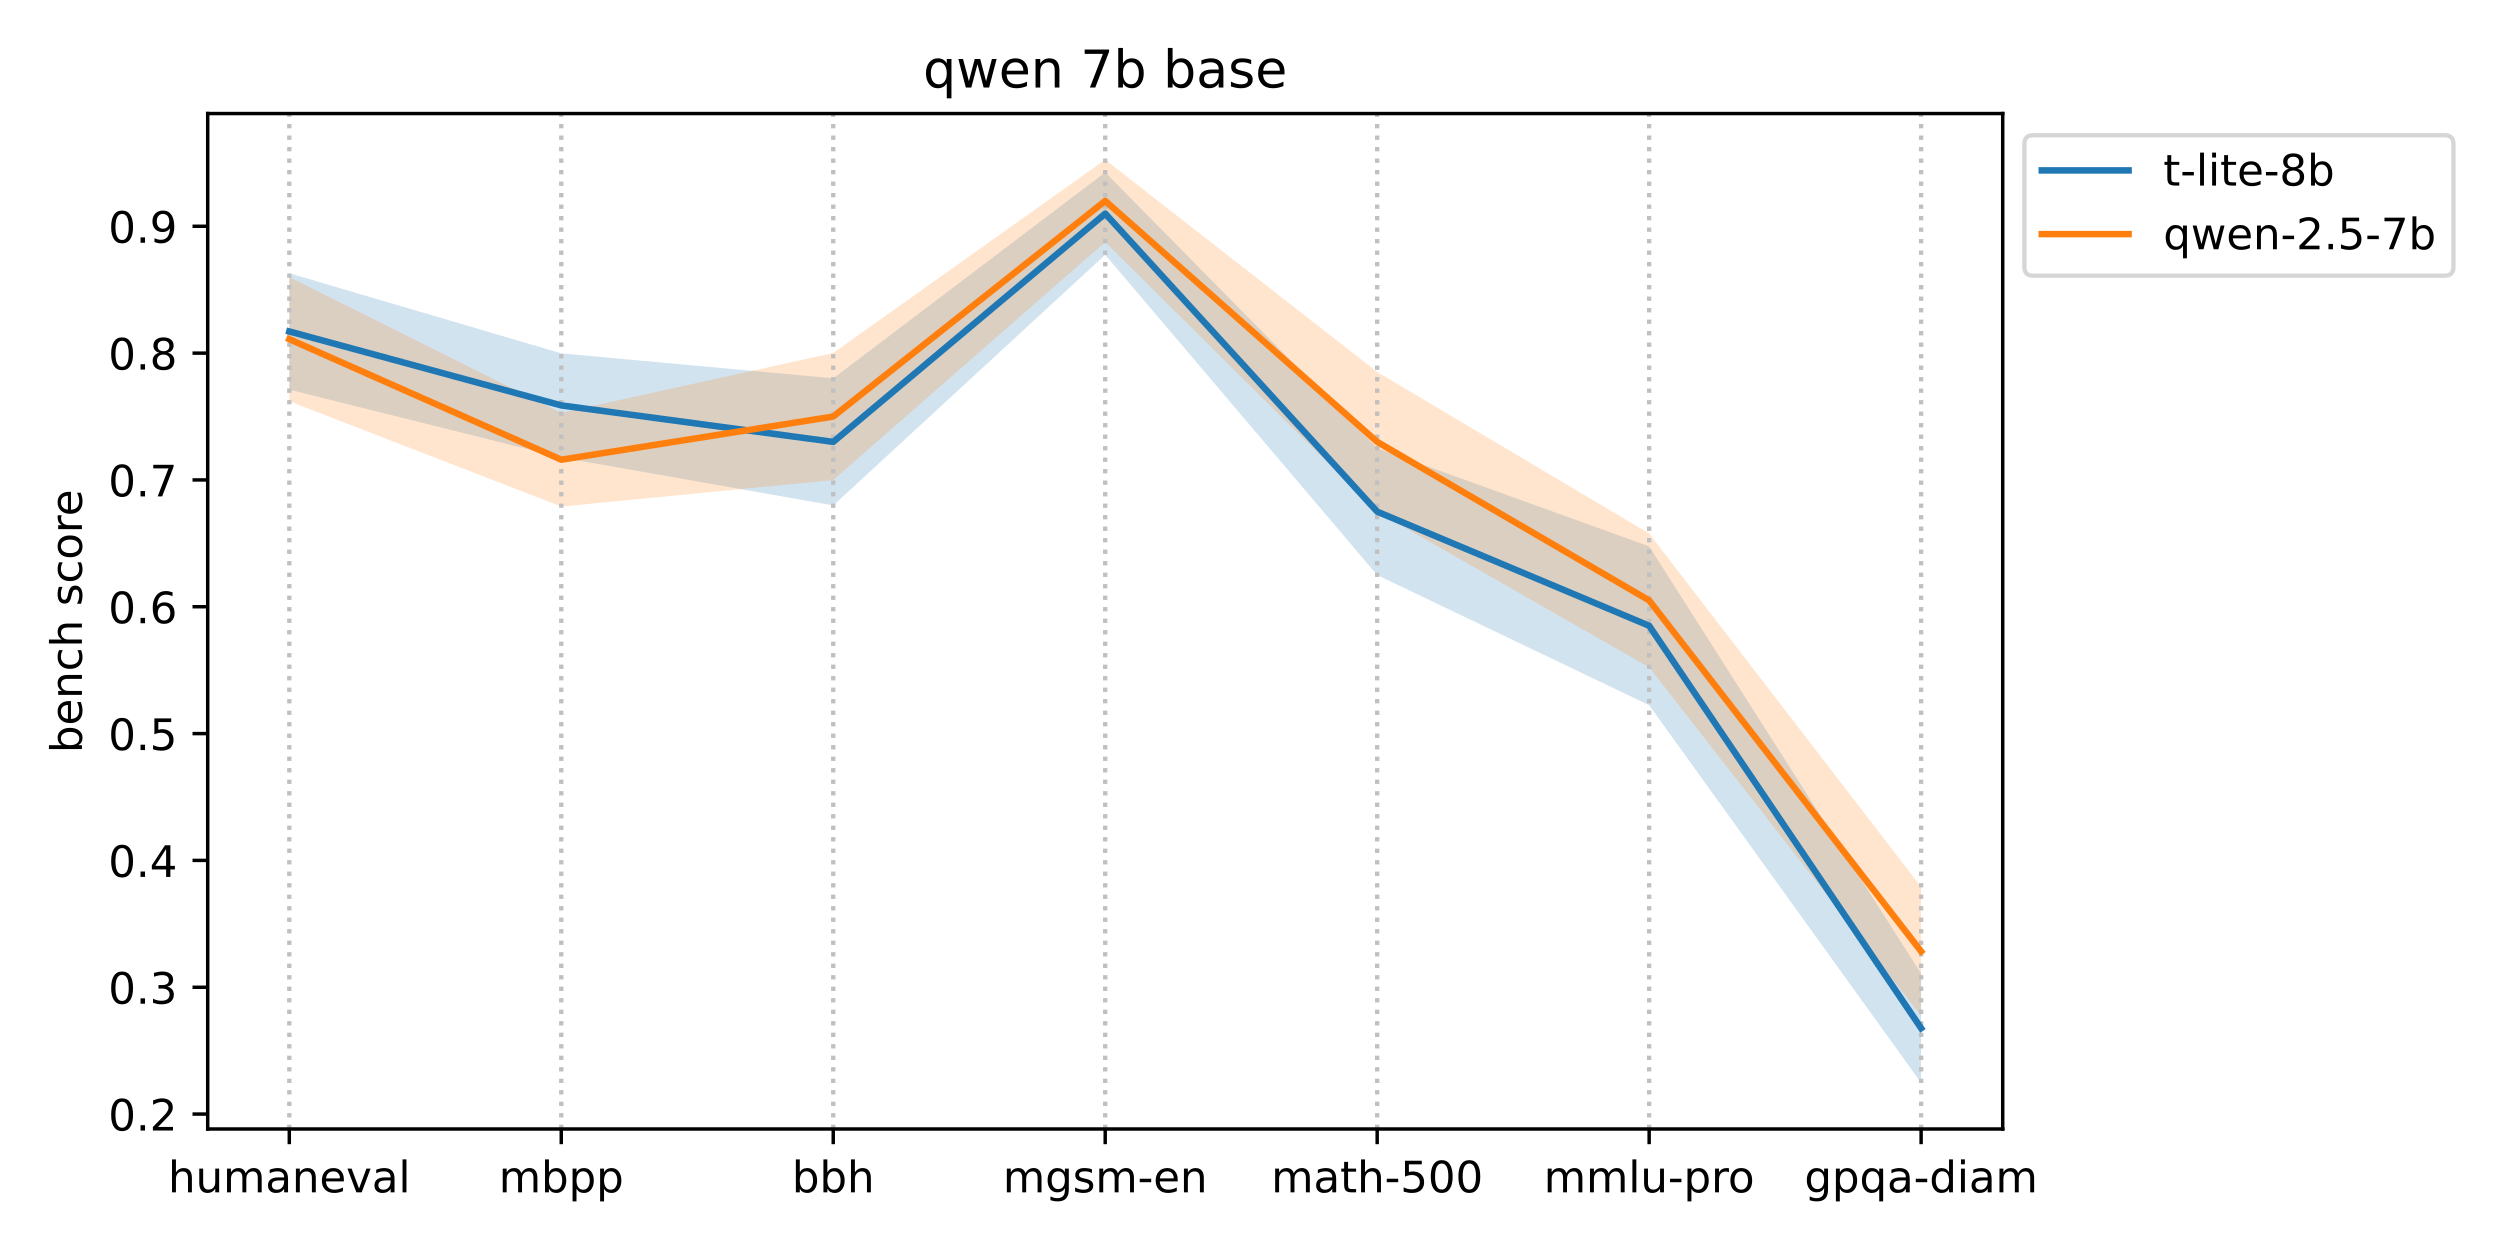
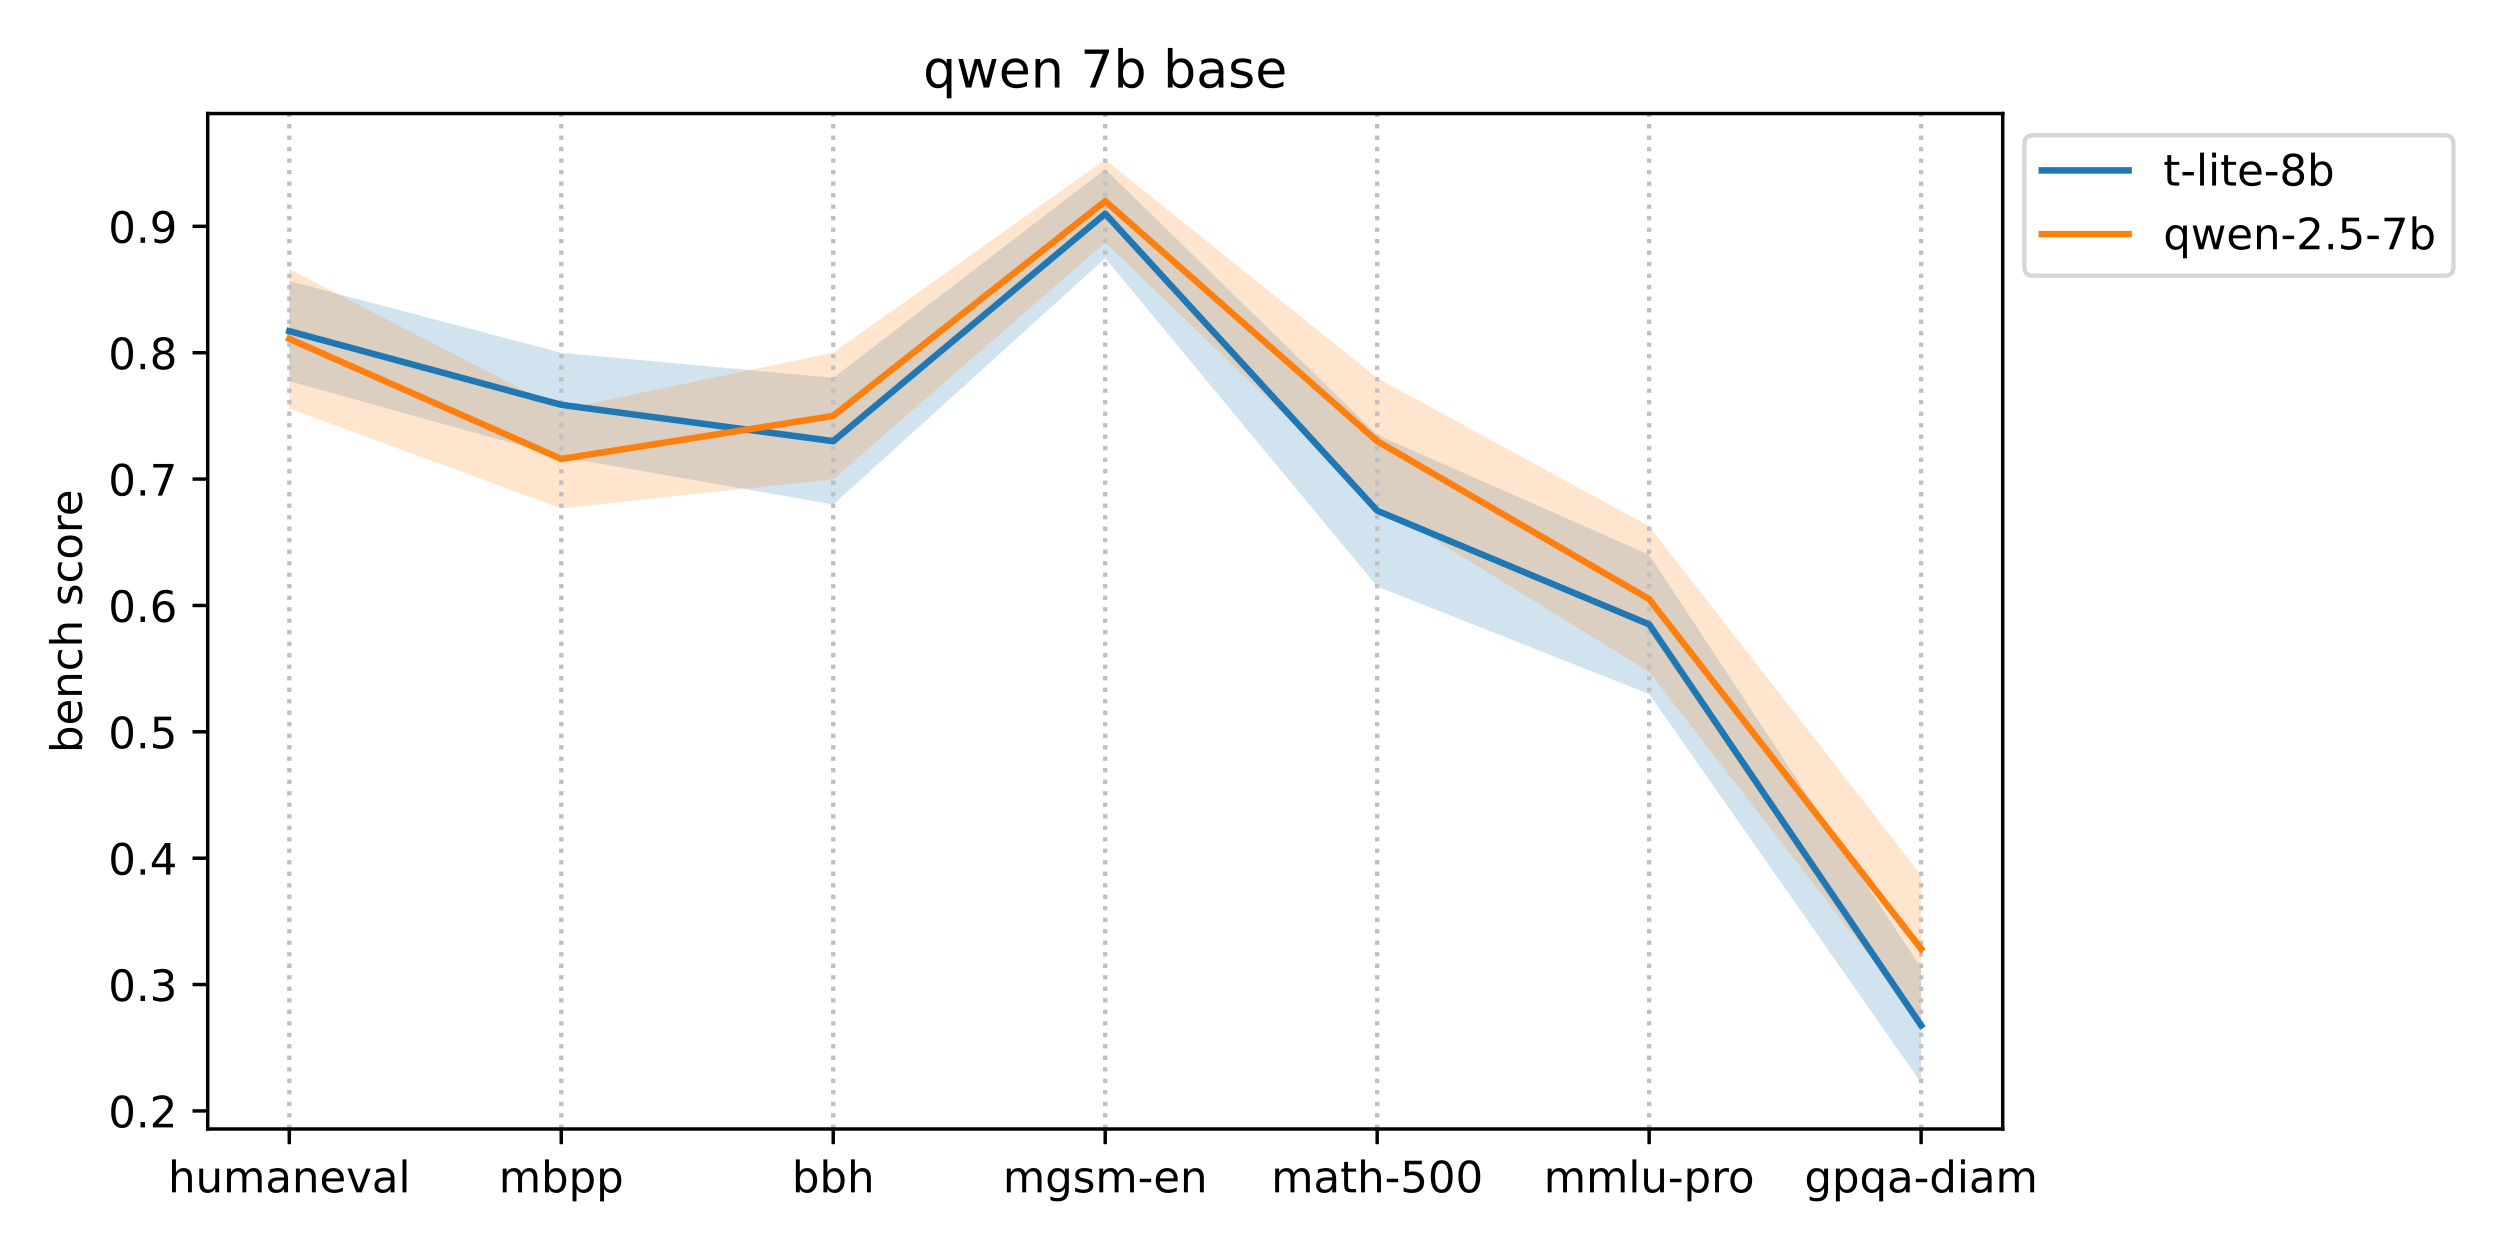
<svg xmlns="http://www.w3.org/2000/svg" xmlns:xlink="http://www.w3.org/1999/xlink" width="576pt" height="288pt" viewBox="0 0 576 288" version="1.1">
  <defs>
    <style type="text/css">*{stroke-linejoin: round; stroke-linecap: butt}</style>
  </defs>
  <g id="figure_1">
    <g id="patch_1">
      <path d="M 0 288  L 576 288  L 576 0  L 0 0  z " style="fill: #ffffff" />
    </g>
    <g id="axes_1">
      <g id="patch_2">
        <path d="M 47.855 260.12  L 461.425 260.12  L 461.425 26.16  L 47.855 26.16  z " style="fill: #ffffff" />
      </g>
      <g id="FillBetweenPolyCollection_1">
-         <path d="M 66.654 62.959  L 66.654 89.775  L 129.316 105.403  L 191.978 116.457  L 254.64 58.71  L 317.302 132.492  L 379.964 162.48  L 442.626 249.485  L 442.626 224.323  L 442.626 224.323  L 379.964 125.881  L 317.302 103.272  L 254.64 39.717  L 191.978 87.164  L 129.316 81.413  L 66.654 62.959  z " clip-path="url(#pa8e4b92e26)" style="fill: #1f77b4; fill-opacity: 0.2" />
+         <path d="M 66.654 64.757  L 66.654 87.836  L 129.316 105.256  L 191.978 116.241  L 254.64 59.504  L 317.302 135.129  L 379.964 159.913  L 442.626 249.485  L 442.626 223.018  L 442.626 223.018  L 379.964 127.814  L 317.302 100.192  L 254.64 38.978  L 191.978 87.054  L 129.316 81.296  L 66.654 64.757  z " clip-path="url(#pe6022a1991)" style="fill: #1f77b4; fill-opacity: 0.2" />
      </g>
      <g id="FillBetweenPolyCollection_2">
-         <path d="M 66.654 63.85  L 66.654 92.447  L 129.316 116.716  L 191.978 110.613  L 254.64 55.788  L 317.302 117.918  L 379.964 153.75  L 442.626 234.027  L 442.626 204.363  L 442.626 204.363  L 379.964 122.922  L 317.302 85.703  L 254.64 36.795  L 191.978 81.32  L 129.316 95.114  L 66.654 63.85  z " clip-path="url(#pa8e4b92e26)" style="fill: #ff7f0e; fill-opacity: 0.2" />
+         <path d="M 66.654 62.005  L 66.654 94.138  L 129.316 117.122  L 191.978 110.418  L 254.64 55.865  L 317.302 116.205  L 379.964 154.818  L 442.626 235.59  L 442.626 201.623  L 442.626 201.623  L 379.964 121.264  L 317.302 87.09  L 254.64 36.795  L 191.978 81.231  L 129.316 94.352  L 66.654 62.005  z " clip-path="url(#pe6022a1991)" style="fill: #ff7f0e; fill-opacity: 0.2" />
      </g>
      <g id="matplotlib.axis_1">
        <g id="xtick_1">
          <g id="line2d_1">
            <defs>
-               <path id="mb7a4952d84" d="M 0 0  L 0 3.5  " style="stroke: #000000; stroke-width: 0.8" />
+               <path id="m8435f8d24d" d="M 0 0  L 0 3.5  " style="stroke: #000000; stroke-width: 0.8" />
            </defs>
            <g>
-               <use xlink:href="#mb7a4952d84" x="66.654" y="260.12" style="stroke: #000000; stroke-width: 0.8" />
+               <use xlink:href="#m8435f8d24d" x="66.654" y="260.12" style="stroke: #000000; stroke-width: 0.8" />
            </g>
          </g>
          <g id="text_1">
            <g transform="translate(38.72395 274.7184) scale(0.1 -0.1)">
              <defs>
                <path id="DejaVuSans-68" d="M 3513 2113  L 3513 0  L 2938 0  L 2938 2094  Q 2938 2591 2744 2837  Q 2550 3084 2163 3084  Q 1697 3084 1428 2787  Q 1159 2491 1159 1978  L 1159 0  L 581 0  L 581 4863  L 1159 4863  L 1159 2956  Q 1366 3272 1645 3428  Q 1925 3584 2291 3584  Q 2894 3584 3203 3211  Q 3513 2838 3513 2113  z " transform="scale(0.015625)" />
                <path id="DejaVuSans-75" d="M 544 1381  L 544 3500  L 1119 3500  L 1119 1403  Q 1119 906 1312 657  Q 1506 409 1894 409  Q 2359 409 2629 706  Q 2900 1003 2900 1516  L 2900 3500  L 3475 3500  L 3475 0  L 2900 0  L 2900 538  Q 2691 219 2414 64  Q 2138 -91 1772 -91  Q 1169 -91 856 284  Q 544 659 544 1381  z M 1991 3584  L 1991 3584  z " transform="scale(0.015625)" />
                <path id="DejaVuSans-6d" d="M 3328 2828  Q 3544 3216 3844 3400  Q 4144 3584 4550 3584  Q 5097 3584 5394 3201  Q 5691 2819 5691 2113  L 5691 0  L 5113 0  L 5113 2094  Q 5113 2597 4934 2840  Q 4756 3084 4391 3084  Q 3944 3084 3684 2787  Q 3425 2491 3425 1978  L 3425 0  L 2847 0  L 2847 2094  Q 2847 2600 2669 2842  Q 2491 3084 2119 3084  Q 1678 3084 1418 2786  Q 1159 2488 1159 1978  L 1159 0  L 581 0  L 581 3500  L 1159 3500  L 1159 2956  Q 1356 3278 1631 3431  Q 1906 3584 2284 3584  Q 2666 3584 2933 3390  Q 3200 3197 3328 2828  z " transform="scale(0.015625)" />
                <path id="DejaVuSans-61" d="M 2194 1759  Q 1497 1759 1228 1600  Q 959 1441 959 1056  Q 959 750 1161 570  Q 1363 391 1709 391  Q 2188 391 2477 730  Q 2766 1069 2766 1631  L 2766 1759  L 2194 1759  z M 3341 1997  L 3341 0  L 2766 0  L 2766 531  Q 2569 213 2275 61  Q 1981 -91 1556 -91  Q 1019 -91 701 211  Q 384 513 384 1019  Q 384 1609 779 1909  Q 1175 2209 1959 2209  L 2766 2209  L 2766 2266  Q 2766 2663 2505 2880  Q 2244 3097 1772 3097  Q 1472 3097 1187 3025  Q 903 2953 641 2809  L 641 3341  Q 956 3463 1253 3523  Q 1550 3584 1831 3584  Q 2591 3584 2966 3190  Q 3341 2797 3341 1997  z " transform="scale(0.015625)" />
                <path id="DejaVuSans-6e" d="M 3513 2113  L 3513 0  L 2938 0  L 2938 2094  Q 2938 2591 2744 2837  Q 2550 3084 2163 3084  Q 1697 3084 1428 2787  Q 1159 2491 1159 1978  L 1159 0  L 581 0  L 581 3500  L 1159 3500  L 1159 2956  Q 1366 3272 1645 3428  Q 1925 3584 2291 3584  Q 2894 3584 3203 3211  Q 3513 2838 3513 2113  z " transform="scale(0.015625)" />
                <path id="DejaVuSans-65" d="M 3597 1894  L 3597 1613  L 953 1613  Q 991 1019 1311 708  Q 1631 397 2203 397  Q 2534 397 2845 478  Q 3156 559 3463 722  L 3463 178  Q 3153 47 2828 -22  Q 2503 -91 2169 -91  Q 1331 -91 842 396  Q 353 884 353 1716  Q 353 2575 817 3079  Q 1281 3584 2069 3584  Q 2775 3584 3186 3129  Q 3597 2675 3597 1894  z M 3022 2063  Q 3016 2534 2758 2815  Q 2500 3097 2075 3097  Q 1594 3097 1305 2825  Q 1016 2553 972 2059  L 3022 2063  z " transform="scale(0.015625)" />
                <path id="DejaVuSans-76" d="M 191 3500  L 800 3500  L 1894 563  L 2988 3500  L 3597 3500  L 2284 0  L 1503 0  L 191 3500  z " transform="scale(0.015625)" />
                <path id="DejaVuSans-6c" d="M 603 4863  L 1178 4863  L 1178 0  L 603 0  L 603 4863  z " transform="scale(0.015625)" />
              </defs>
              <use xlink:href="#DejaVuSans-68" />
              <use xlink:href="#DejaVuSans-75" transform="translate(63.37891 0)" />
              <use xlink:href="#DejaVuSans-6d" transform="translate(126.7578 0)" />
              <use xlink:href="#DejaVuSans-61" transform="translate(224.1699 0)" />
              <use xlink:href="#DejaVuSans-6e" transform="translate(285.4492 0)" />
              <use xlink:href="#DejaVuSans-65" transform="translate(348.8281 0)" />
              <use xlink:href="#DejaVuSans-76" transform="translate(410.3516 0)" />
              <use xlink:href="#DejaVuSans-61" transform="translate(469.5312 0)" />
              <use xlink:href="#DejaVuSans-6c" transform="translate(530.8105 0)" />
            </g>
          </g>
        </g>
        <g id="xtick_2">
          <g id="line2d_2">
            <g>
-               <use xlink:href="#mb7a4952d84" x="129.316" y="260.12" style="stroke: #000000; stroke-width: 0.8" />
+               <use xlink:href="#m8435f8d24d" x="129.316" y="260.12" style="stroke: #000000; stroke-width: 0.8" />
            </g>
          </g>
          <g id="text_2">
            <g transform="translate(114.9228 274.7184) scale(0.1 -0.1)">
              <defs>
                <path id="DejaVuSans-62" d="M 3116 1747  Q 3116 2381 2855 2742  Q 2594 3103 2138 3103  Q 1681 3103 1420 2742  Q 1159 2381 1159 1747  Q 1159 1113 1420 752  Q 1681 391 2138 391  Q 2594 391 2855 752  Q 3116 1113 3116 1747  z M 1159 2969  Q 1341 3281 1617 3432  Q 1894 3584 2278 3584  Q 2916 3584 3314 3078  Q 3713 2572 3713 1747  Q 3713 922 3314 415  Q 2916 -91 2278 -91  Q 1894 -91 1617 61  Q 1341 213 1159 525  L 1159 0  L 581 0  L 581 4863  L 1159 4863  L 1159 2969  z " transform="scale(0.015625)" />
                <path id="DejaVuSans-70" d="M 1159 525  L 1159 -1331  L 581 -1331  L 581 3500  L 1159 3500  L 1159 2969  Q 1341 3281 1617 3432  Q 1894 3584 2278 3584  Q 2916 3584 3314 3078  Q 3713 2572 3713 1747  Q 3713 922 3314 415  Q 2916 -91 2278 -91  Q 1894 -91 1617 61  Q 1341 213 1159 525  z M 3116 1747  Q 3116 2381 2855 2742  Q 2594 3103 2138 3103  Q 1681 3103 1420 2742  Q 1159 2381 1159 1747  Q 1159 1113 1420 752  Q 1681 391 2138 391  Q 2594 391 2855 752  Q 3116 1113 3116 1747  z " transform="scale(0.015625)" />
              </defs>
              <use xlink:href="#DejaVuSans-6d" />
              <use xlink:href="#DejaVuSans-62" transform="translate(97.41211 0)" />
              <use xlink:href="#DejaVuSans-70" transform="translate(160.8887 0)" />
              <use xlink:href="#DejaVuSans-70" transform="translate(224.3652 0)" />
            </g>
          </g>
        </g>
        <g id="xtick_3">
          <g id="line2d_3">
            <g>
-               <use xlink:href="#mb7a4952d84" x="191.978" y="260.12" style="stroke: #000000; stroke-width: 0.8" />
+               <use xlink:href="#m8435f8d24d" x="191.978" y="260.12" style="stroke: #000000; stroke-width: 0.8" />
            </g>
          </g>
          <g id="text_3">
            <g transform="translate(182.4607 274.7184) scale(0.1 -0.1)">
              <use xlink:href="#DejaVuSans-62" />
              <use xlink:href="#DejaVuSans-62" transform="translate(63.47656 0)" />
              <use xlink:href="#DejaVuSans-68" transform="translate(126.9531 0)" />
            </g>
          </g>
        </g>
        <g id="xtick_4">
          <g id="line2d_4">
            <g>
-               <use xlink:href="#mb7a4952d84" x="254.64" y="260.12" style="stroke: #000000; stroke-width: 0.8" />
+               <use xlink:href="#m8435f8d24d" x="254.64" y="260.12" style="stroke: #000000; stroke-width: 0.8" />
            </g>
          </g>
          <g id="text_4">
            <g transform="translate(231.0712 274.7184) scale(0.1 -0.1)">
              <defs>
                <path id="DejaVuSans-67" d="M 2906 1791  Q 2906 2416 2648 2759  Q 2391 3103 1925 3103  Q 1463 3103 1205 2759  Q 947 2416 947 1791  Q 947 1169 1205 825  Q 1463 481 1925 481  Q 2391 481 2648 825  Q 2906 1169 2906 1791  z M 3481 434  Q 3481 -459 3084 -895  Q 2688 -1331 1869 -1331  Q 1566 -1331 1297 -1286  Q 1028 -1241 775 -1147  L 775 -588  Q 1028 -725 1275 -790  Q 1522 -856 1778 -856  Q 2344 -856 2625 -561  Q 2906 -266 2906 331  L 2906 616  Q 2728 306 2450 153  Q 2172 0 1784 0  Q 1141 0 747 490  Q 353 981 353 1791  Q 353 2603 747 3093  Q 1141 3584 1784 3584  Q 2172 3584 2450 3431  Q 2728 3278 2906 2969  L 2906 3500  L 3481 3500  L 3481 434  z " transform="scale(0.015625)" />
                <path id="DejaVuSans-73" d="M 2834 3397  L 2834 2853  Q 2591 2978 2328 3040  Q 2066 3103 1784 3103  Q 1356 3103 1142 2972  Q 928 2841 928 2578  Q 928 2378 1081 2264  Q 1234 2150 1697 2047  L 1894 2003  Q 2506 1872 2764 1633  Q 3022 1394 3022 966  Q 3022 478 2636 193  Q 2250 -91 1575 -91  Q 1294 -91 989 -36  Q 684 19 347 128  L 347 722  Q 666 556 975 473  Q 1284 391 1588 391  Q 1994 391 2212 530  Q 2431 669 2431 922  Q 2431 1156 2273 1281  Q 2116 1406 1581 1522  L 1381 1569  Q 847 1681 609 1914  Q 372 2147 372 2553  Q 372 3047 722 3315  Q 1072 3584 1716 3584  Q 2034 3584 2315 3537  Q 2597 3491 2834 3397  z " transform="scale(0.015625)" />
                <path id="DejaVuSans-2d" d="M 313 2009  L 1997 2009  L 1997 1497  L 313 1497  L 313 2009  z " transform="scale(0.015625)" />
              </defs>
              <use xlink:href="#DejaVuSans-6d" />
              <use xlink:href="#DejaVuSans-67" transform="translate(97.41211 0)" />
              <use xlink:href="#DejaVuSans-73" transform="translate(160.8887 0)" />
              <use xlink:href="#DejaVuSans-6d" transform="translate(212.9883 0)" />
              <use xlink:href="#DejaVuSans-2d" transform="translate(310.4004 0)" />
              <use xlink:href="#DejaVuSans-65" transform="translate(346.4844 0)" />
              <use xlink:href="#DejaVuSans-6e" transform="translate(408.0078 0)" />
            </g>
          </g>
        </g>
        <g id="xtick_5">
          <g id="line2d_5">
            <g>
-               <use xlink:href="#mb7a4952d84" x="317.302" y="260.12" style="stroke: #000000; stroke-width: 0.8" />
+               <use xlink:href="#m8435f8d24d" x="317.302" y="260.12" style="stroke: #000000; stroke-width: 0.8" />
            </g>
          </g>
          <g id="text_5">
            <g transform="translate(292.8912 274.7184) scale(0.1 -0.1)">
              <defs>
                <path id="DejaVuSans-74" d="M 1172 4494  L 1172 3500  L 2356 3500  L 2356 3053  L 1172 3053  L 1172 1153  Q 1172 725 1289 603  Q 1406 481 1766 481  L 2356 481  L 2356 0  L 1766 0  Q 1100 0 847 248  Q 594 497 594 1153  L 594 3053  L 172 3053  L 172 3500  L 594 3500  L 594 4494  L 1172 4494  z " transform="scale(0.015625)" />
                <path id="DejaVuSans-35" d="M 691 4666  L 3169 4666  L 3169 4134  L 1269 4134  L 1269 2991  Q 1406 3038 1543 3061  Q 1681 3084 1819 3084  Q 2600 3084 3056 2656  Q 3513 2228 3513 1497  Q 3513 744 3044 326  Q 2575 -91 1722 -91  Q 1428 -91 1123 -41  Q 819 9 494 109  L 494 744  Q 775 591 1075 516  Q 1375 441 1709 441  Q 2250 441 2565 725  Q 2881 1009 2881 1497  Q 2881 1984 2565 2268  Q 2250 2553 1709 2553  Q 1456 2553 1204 2497  Q 953 2441 691 2322  L 691 4666  z " transform="scale(0.015625)" />
                <path id="DejaVuSans-30" d="M 2034 4250  Q 1547 4250 1301 3770  Q 1056 3291 1056 2328  Q 1056 1369 1301 889  Q 1547 409 2034 409  Q 2525 409 2770 889  Q 3016 1369 3016 2328  Q 3016 3291 2770 3770  Q 2525 4250 2034 4250  z M 2034 4750  Q 2819 4750 3233 4129  Q 3647 3509 3647 2328  Q 3647 1150 3233 529  Q 2819 -91 2034 -91  Q 1250 -91 836 529  Q 422 1150 422 2328  Q 422 3509 836 4129  Q 1250 4750 2034 4750  z " transform="scale(0.015625)" />
              </defs>
              <use xlink:href="#DejaVuSans-6d" />
              <use xlink:href="#DejaVuSans-61" transform="translate(97.41211 0)" />
              <use xlink:href="#DejaVuSans-74" transform="translate(158.6914 0)" />
              <use xlink:href="#DejaVuSans-68" transform="translate(197.9004 0)" />
              <use xlink:href="#DejaVuSans-2d" transform="translate(261.2793 0)" />
              <use xlink:href="#DejaVuSans-35" transform="translate(297.3633 0)" />
              <use xlink:href="#DejaVuSans-30" transform="translate(360.9863 0)" />
              <use xlink:href="#DejaVuSans-30" transform="translate(424.6094 0)" />
            </g>
          </g>
        </g>
        <g id="xtick_6">
          <g id="line2d_6">
            <g>
-               <use xlink:href="#mb7a4952d84" x="379.964" y="260.12" style="stroke: #000000; stroke-width: 0.8" />
+               <use xlink:href="#m8435f8d24d" x="379.964" y="260.12" style="stroke: #000000; stroke-width: 0.8" />
            </g>
          </g>
          <g id="text_6">
            <g transform="translate(355.6853 274.7184) scale(0.1 -0.1)">
              <defs>
                <path id="DejaVuSans-72" d="M 2631 2963  Q 2534 3019 2420 3045  Q 2306 3072 2169 3072  Q 1681 3072 1420 2755  Q 1159 2438 1159 1844  L 1159 0  L 581 0  L 581 3500  L 1159 3500  L 1159 2956  Q 1341 3275 1631 3429  Q 1922 3584 2338 3584  Q 2397 3584 2469 3576  Q 2541 3569 2628 3553  L 2631 2963  z " transform="scale(0.015625)" />
                <path id="DejaVuSans-6f" d="M 1959 3097  Q 1497 3097 1228 2736  Q 959 2375 959 1747  Q 959 1119 1226 758  Q 1494 397 1959 397  Q 2419 397 2687 759  Q 2956 1122 2956 1747  Q 2956 2369 2687 2733  Q 2419 3097 1959 3097  z M 1959 3584  Q 2709 3584 3137 3096  Q 3566 2609 3566 1747  Q 3566 888 3137 398  Q 2709 -91 1959 -91  Q 1206 -91 779 398  Q 353 888 353 1747  Q 353 2609 779 3096  Q 1206 3584 1959 3584  z " transform="scale(0.015625)" />
              </defs>
              <use xlink:href="#DejaVuSans-6d" />
              <use xlink:href="#DejaVuSans-6d" transform="translate(97.41211 0)" />
              <use xlink:href="#DejaVuSans-6c" transform="translate(194.8242 0)" />
              <use xlink:href="#DejaVuSans-75" transform="translate(222.6074 0)" />
              <use xlink:href="#DejaVuSans-2d" transform="translate(285.9863 0)" />
              <use xlink:href="#DejaVuSans-70" transform="translate(322.0703 0)" />
              <use xlink:href="#DejaVuSans-72" transform="translate(385.5469 0)" />
              <use xlink:href="#DejaVuSans-6f" transform="translate(424.4102 0)" />
            </g>
          </g>
        </g>
        <g id="xtick_7">
          <g id="line2d_7">
            <g>
-               <use xlink:href="#mb7a4952d84" x="442.626" y="260.12" style="stroke: #000000; stroke-width: 0.8" />
+               <use xlink:href="#m8435f8d24d" x="442.626" y="260.12" style="stroke: #000000; stroke-width: 0.8" />
            </g>
          </g>
          <g id="text_7">
            <g transform="translate(415.7381 274.7184) scale(0.1 -0.1)">
              <defs>
                <path id="DejaVuSans-71" d="M 947 1747  Q 947 1113 1208 752  Q 1469 391 1925 391  Q 2381 391 2643 752  Q 2906 1113 2906 1747  Q 2906 2381 2643 2742  Q 2381 3103 1925 3103  Q 1469 3103 1208 2742  Q 947 2381 947 1747  z M 2906 525  Q 2725 213 2448 61  Q 2172 -91 1784 -91  Q 1150 -91 751 415  Q 353 922 353 1747  Q 353 2572 751 3078  Q 1150 3584 1784 3584  Q 2172 3584 2448 3432  Q 2725 3281 2906 2969  L 2906 3500  L 3481 3500  L 3481 -1331  L 2906 -1331  L 2906 525  z " transform="scale(0.015625)" />
                <path id="DejaVuSans-64" d="M 2906 2969  L 2906 4863  L 3481 4863  L 3481 0  L 2906 0  L 2906 525  Q 2725 213 2448 61  Q 2172 -91 1784 -91  Q 1150 -91 751 415  Q 353 922 353 1747  Q 353 2572 751 3078  Q 1150 3584 1784 3584  Q 2172 3584 2448 3432  Q 2725 3281 2906 2969  z M 947 1747  Q 947 1113 1208 752  Q 1469 391 1925 391  Q 2381 391 2643 752  Q 2906 1113 2906 1747  Q 2906 2381 2643 2742  Q 2381 3103 1925 3103  Q 1469 3103 1208 2742  Q 947 2381 947 1747  z " transform="scale(0.015625)" />
                <path id="DejaVuSans-69" d="M 603 3500  L 1178 3500  L 1178 0  L 603 0  L 603 3500  z M 603 4863  L 1178 4863  L 1178 4134  L 603 4134  L 603 4863  z " transform="scale(0.015625)" />
              </defs>
              <use xlink:href="#DejaVuSans-67" />
              <use xlink:href="#DejaVuSans-70" transform="translate(63.47656 0)" />
              <use xlink:href="#DejaVuSans-71" transform="translate(126.9531 0)" />
              <use xlink:href="#DejaVuSans-61" transform="translate(190.4297 0)" />
              <use xlink:href="#DejaVuSans-2d" transform="translate(251.709 0)" />
              <use xlink:href="#DejaVuSans-64" transform="translate(287.793 0)" />
              <use xlink:href="#DejaVuSans-69" transform="translate(351.2695 0)" />
              <use xlink:href="#DejaVuSans-61" transform="translate(379.0527 0)" />
              <use xlink:href="#DejaVuSans-6d" transform="translate(440.332 0)" />
            </g>
          </g>
        </g>
      </g>
      <g id="matplotlib.axis_2">
        <g id="ytick_1">
          <g id="line2d_8">
            <defs>
-               <path id="m2b36a07a25" d="M 0 0  L -3.5 0  " style="stroke: #000000; stroke-width: 0.8" />
+               <path id="m49b34cceb1" d="M 0 0  L -3.5 0  " style="stroke: #000000; stroke-width: 0.8" />
            </defs>
            <g>
-               <use xlink:href="#m2b36a07a25" x="47.855" y="256.68" style="stroke: #000000; stroke-width: 0.8" />
+               <use xlink:href="#m49b34cceb1" x="47.855" y="255.955" style="stroke: #000000; stroke-width: 0.8" />
            </g>
          </g>
          <g id="text_8">
-             <g transform="translate(24.95188 260.4792) scale(0.1 -0.1)">
+             <g transform="translate(24.95188 259.7546) scale(0.1 -0.1)">
              <defs>
                <path id="DejaVuSans-2e" d="M 684 794  L 1344 794  L 1344 0  L 684 0  L 684 794  z " transform="scale(0.015625)" />
                <path id="DejaVuSans-32" d="M 1228 531  L 3431 531  L 3431 0  L 469 0  L 469 531  Q 828 903 1448 1529  Q 2069 2156 2228 2338  Q 2531 2678 2651 2914  Q 2772 3150 2772 3378  Q 2772 3750 2511 3984  Q 2250 4219 1831 4219  Q 1534 4219 1204 4116  Q 875 4013 500 3803  L 500 4441  Q 881 4594 1212 4672  Q 1544 4750 1819 4750  Q 2544 4750 2975 4387  Q 3406 4025 3406 3419  Q 3406 3131 3298 2873  Q 3191 2616 2906 2266  Q 2828 2175 2409 1742  Q 1991 1309 1228 531  z " transform="scale(0.015625)" />
              </defs>
              <use xlink:href="#DejaVuSans-30" />
              <use xlink:href="#DejaVuSans-2e" transform="translate(63.62305 0)" />
              <use xlink:href="#DejaVuSans-32" transform="translate(95.41016 0)" />
            </g>
          </g>
        </g>
        <g id="ytick_2">
          <g id="line2d_9">
            <g>
-               <use xlink:href="#m2b36a07a25" x="47.855" y="227.459" style="stroke: #000000; stroke-width: 0.8" />
+               <use xlink:href="#m49b34cceb1" x="47.855" y="226.841" style="stroke: #000000; stroke-width: 0.8" />
            </g>
          </g>
          <g id="text_9">
-             <g transform="translate(24.95188 231.2585) scale(0.1 -0.1)">
+             <g transform="translate(24.95188 230.6399) scale(0.1 -0.1)">
              <defs>
                <path id="DejaVuSans-33" d="M 2597 2516  Q 3050 2419 3304 2112  Q 3559 1806 3559 1356  Q 3559 666 3084 287  Q 2609 -91 1734 -91  Q 1441 -91 1130 -33  Q 819 25 488 141  L 488 750  Q 750 597 1062 519  Q 1375 441 1716 441  Q 2309 441 2620 675  Q 2931 909 2931 1356  Q 2931 1769 2642 2001  Q 2353 2234 1838 2234  L 1294 2234  L 1294 2753  L 1863 2753  Q 2328 2753 2575 2939  Q 2822 3125 2822 3475  Q 2822 3834 2567 4026  Q 2313 4219 1838 4219  Q 1578 4219 1281 4162  Q 984 4106 628 3988  L 628 4550  Q 988 4650 1302 4700  Q 1616 4750 1894 4750  Q 2613 4750 3031 4423  Q 3450 4097 3450 3541  Q 3450 3153 3228 2886  Q 3006 2619 2597 2516  z " transform="scale(0.015625)" />
              </defs>
              <use xlink:href="#DejaVuSans-30" />
              <use xlink:href="#DejaVuSans-2e" transform="translate(63.62305 0)" />
              <use xlink:href="#DejaVuSans-33" transform="translate(95.41016 0)" />
            </g>
          </g>
        </g>
        <g id="ytick_3">
          <g id="line2d_10">
            <g>
-               <use xlink:href="#m2b36a07a25" x="47.855" y="198.239" style="stroke: #000000; stroke-width: 0.8" />
+               <use xlink:href="#m49b34cceb1" x="47.855" y="197.726" style="stroke: #000000; stroke-width: 0.8" />
            </g>
          </g>
          <g id="text_10">
-             <g transform="translate(24.95188 202.0379) scale(0.1 -0.1)">
+             <g transform="translate(24.95188 201.5252) scale(0.1 -0.1)">
              <defs>
                <path id="DejaVuSans-34" d="M 2419 4116  L 825 1625  L 2419 1625  L 2419 4116  z M 2253 4666  L 3047 4666  L 3047 1625  L 3713 1625  L 3713 1100  L 3047 1100  L 3047 0  L 2419 0  L 2419 1100  L 313 1100  L 313 1709  L 2253 4666  z " transform="scale(0.015625)" />
              </defs>
              <use xlink:href="#DejaVuSans-30" />
              <use xlink:href="#DejaVuSans-2e" transform="translate(63.62305 0)" />
              <use xlink:href="#DejaVuSans-34" transform="translate(95.41016 0)" />
            </g>
          </g>
        </g>
        <g id="ytick_4">
          <g id="line2d_11">
            <g>
-               <use xlink:href="#m2b36a07a25" x="47.855" y="169.018" style="stroke: #000000; stroke-width: 0.8" />
+               <use xlink:href="#m49b34cceb1" x="47.855" y="168.611" style="stroke: #000000; stroke-width: 0.8" />
            </g>
          </g>
          <g id="text_11">
-             <g transform="translate(24.95188 172.8172) scale(0.1 -0.1)">
+             <g transform="translate(24.95188 172.4105) scale(0.1 -0.1)">
              <use xlink:href="#DejaVuSans-30" />
              <use xlink:href="#DejaVuSans-2e" transform="translate(63.62305 0)" />
              <use xlink:href="#DejaVuSans-35" transform="translate(95.41016 0)" />
            </g>
          </g>
        </g>
        <g id="ytick_5">
          <g id="line2d_12">
            <g>
-               <use xlink:href="#m2b36a07a25" x="47.855" y="139.797" style="stroke: #000000; stroke-width: 0.8" />
+               <use xlink:href="#m49b34cceb1" x="47.855" y="139.497" style="stroke: #000000; stroke-width: 0.8" />
            </g>
          </g>
          <g id="text_12">
-             <g transform="translate(24.95188 143.5966) scale(0.1 -0.1)">
+             <g transform="translate(24.95188 143.2958) scale(0.1 -0.1)">
              <defs>
                <path id="DejaVuSans-36" d="M 2113 2584  Q 1688 2584 1439 2293  Q 1191 2003 1191 1497  Q 1191 994 1439 701  Q 1688 409 2113 409  Q 2538 409 2786 701  Q 3034 994 3034 1497  Q 3034 2003 2786 2293  Q 2538 2584 2113 2584  z M 3366 4563  L 3366 3988  Q 3128 4100 2886 4159  Q 2644 4219 2406 4219  Q 1781 4219 1451 3797  Q 1122 3375 1075 2522  Q 1259 2794 1537 2939  Q 1816 3084 2150 3084  Q 2853 3084 3261 2657  Q 3669 2231 3669 1497  Q 3669 778 3244 343  Q 2819 -91 2113 -91  Q 1303 -91 875 529  Q 447 1150 447 2328  Q 447 3434 972 4092  Q 1497 4750 2381 4750  Q 2619 4750 2861 4703  Q 3103 4656 3366 4563  z " transform="scale(0.015625)" />
              </defs>
              <use xlink:href="#DejaVuSans-30" />
              <use xlink:href="#DejaVuSans-2e" transform="translate(63.62305 0)" />
              <use xlink:href="#DejaVuSans-36" transform="translate(95.41016 0)" />
            </g>
          </g>
        </g>
        <g id="ytick_6">
          <g id="line2d_13">
            <g>
-               <use xlink:href="#m2b36a07a25" x="47.855" y="110.577" style="stroke: #000000; stroke-width: 0.8" />
+               <use xlink:href="#m49b34cceb1" x="47.855" y="110.382" style="stroke: #000000; stroke-width: 0.8" />
            </g>
          </g>
          <g id="text_13">
-             <g transform="translate(24.95188 114.3759) scale(0.1 -0.1)">
+             <g transform="translate(24.95188 114.1811) scale(0.1 -0.1)">
              <defs>
                <path id="DejaVuSans-37" d="M 525 4666  L 3525 4666  L 3525 4397  L 1831 0  L 1172 0  L 2766 4134  L 525 4134  L 525 4666  z " transform="scale(0.015625)" />
              </defs>
              <use xlink:href="#DejaVuSans-30" />
              <use xlink:href="#DejaVuSans-2e" transform="translate(63.62305 0)" />
              <use xlink:href="#DejaVuSans-37" transform="translate(95.41016 0)" />
            </g>
          </g>
        </g>
        <g id="ytick_7">
          <g id="line2d_14">
            <g>
-               <use xlink:href="#m2b36a07a25" x="47.855" y="81.356" style="stroke: #000000; stroke-width: 0.8" />
+               <use xlink:href="#m49b34cceb1" x="47.855" y="81.267" style="stroke: #000000; stroke-width: 0.8" />
            </g>
          </g>
          <g id="text_14">
-             <g transform="translate(24.95188 85.15525) scale(0.1 -0.1)">
+             <g transform="translate(24.95188 85.06646) scale(0.1 -0.1)">
              <defs>
                <path id="DejaVuSans-38" d="M 2034 2216  Q 1584 2216 1326 1975  Q 1069 1734 1069 1313  Q 1069 891 1326 650  Q 1584 409 2034 409  Q 2484 409 2743 651  Q 3003 894 3003 1313  Q 3003 1734 2745 1975  Q 2488 2216 2034 2216  z M 1403 2484  Q 997 2584 770 2862  Q 544 3141 544 3541  Q 544 4100 942 4425  Q 1341 4750 2034 4750  Q 2731 4750 3128 4425  Q 3525 4100 3525 3541  Q 3525 3141 3298 2862  Q 3072 2584 2669 2484  Q 3125 2378 3379 2068  Q 3634 1759 3634 1313  Q 3634 634 3220 271  Q 2806 -91 2034 -91  Q 1263 -91 848 271  Q 434 634 434 1313  Q 434 1759 690 2068  Q 947 2378 1403 2484  z M 1172 3481  Q 1172 3119 1398 2916  Q 1625 2713 2034 2713  Q 2441 2713 2670 2916  Q 2900 3119 2900 3481  Q 2900 3844 2670 4047  Q 2441 4250 2034 4250  Q 1625 4250 1398 4047  Q 1172 3844 1172 3481  z " transform="scale(0.015625)" />
              </defs>
              <use xlink:href="#DejaVuSans-30" />
              <use xlink:href="#DejaVuSans-2e" transform="translate(63.62305 0)" />
              <use xlink:href="#DejaVuSans-38" transform="translate(95.41016 0)" />
            </g>
          </g>
        </g>
        <g id="ytick_8">
          <g id="line2d_15">
            <g>
-               <use xlink:href="#m2b36a07a25" x="47.855" y="52.135" style="stroke: #000000; stroke-width: 0.8" />
+               <use xlink:href="#m49b34cceb1" x="47.855" y="52.153" style="stroke: #000000; stroke-width: 0.8" />
            </g>
          </g>
          <g id="text_15">
-             <g transform="translate(24.95188 55.9346) scale(0.1 -0.1)">
+             <g transform="translate(24.95188 55.95176) scale(0.1 -0.1)">
              <defs>
                <path id="DejaVuSans-39" d="M 703 97  L 703 672  Q 941 559 1184 500  Q 1428 441 1663 441  Q 2288 441 2617 861  Q 2947 1281 2994 2138  Q 2813 1869 2534 1725  Q 2256 1581 1919 1581  Q 1219 1581 811 2004  Q 403 2428 403 3163  Q 403 3881 828 4315  Q 1253 4750 1959 4750  Q 2769 4750 3195 4129  Q 3622 3509 3622 2328  Q 3622 1225 3098 567  Q 2575 -91 1691 -91  Q 1453 -91 1209 -44  Q 966 3 703 97  z M 1959 2075  Q 2384 2075 2632 2365  Q 2881 2656 2881 3163  Q 2881 3666 2632 3958  Q 2384 4250 1959 4250  Q 1534 4250 1286 3958  Q 1038 3666 1038 3163  Q 1038 2656 1286 2365  Q 1534 2075 1959 2075  z " transform="scale(0.015625)" />
              </defs>
              <use xlink:href="#DejaVuSans-30" />
              <use xlink:href="#DejaVuSans-2e" transform="translate(63.62305 0)" />
              <use xlink:href="#DejaVuSans-39" transform="translate(95.41016 0)" />
            </g>
          </g>
        </g>
        <g id="text_16">
          <g transform="translate(18.87219 173.4994) rotate(-90) scale(0.1 -0.1)">
            <defs>
              <path id="DejaVuSans-63" d="M 3122 3366  L 3122 2828  Q 2878 2963 2633 3030  Q 2388 3097 2138 3097  Q 1578 3097 1268 2742  Q 959 2388 959 1747  Q 959 1106 1268 751  Q 1578 397 2138 397  Q 2388 397 2633 464  Q 2878 531 3122 666  L 3122 134  Q 2881 22 2623 -34  Q 2366 -91 2075 -91  Q 1284 -91 818 406  Q 353 903 353 1747  Q 353 2603 823 3093  Q 1294 3584 2113 3584  Q 2378 3584 2631 3529  Q 2884 3475 3122 3366  z " transform="scale(0.015625)" />
              <path id="DejaVuSans-20" transform="scale(0.015625)" />
            </defs>
            <use xlink:href="#DejaVuSans-62" />
            <use xlink:href="#DejaVuSans-65" transform="translate(63.47656 0)" />
            <use xlink:href="#DejaVuSans-6e" transform="translate(125 0)" />
            <use xlink:href="#DejaVuSans-63" transform="translate(188.3789 0)" />
            <use xlink:href="#DejaVuSans-68" transform="translate(243.3594 0)" />
            <use xlink:href="#DejaVuSans-20" transform="translate(306.7383 0)" />
            <use xlink:href="#DejaVuSans-73" transform="translate(338.5254 0)" />
            <use xlink:href="#DejaVuSans-63" transform="translate(390.625 0)" />
            <use xlink:href="#DejaVuSans-6f" transform="translate(445.6055 0)" />
            <use xlink:href="#DejaVuSans-72" transform="translate(506.7871 0)" />
            <use xlink:href="#DejaVuSans-65" transform="translate(545.6504 0)" />
          </g>
        </g>
      </g>
      <g id="line2d_16">
-         <path d="M 66.654 260.12  L 66.654 26.16  " clip-path="url(#pa8e4b92e26)" style="fill: none; stroke-dasharray: 1,1.65; stroke-dashoffset: 0; stroke: #c0c0c0" />
+         <path d="M 66.654 260.12  L 66.654 26.16  " clip-path="url(#pe6022a1991)" style="fill: none; stroke-dasharray: 1,1.65; stroke-dashoffset: 0; stroke: #c0c0c0" />
      </g>
      <g id="line2d_17">
-         <path d="M 129.316 260.12  L 129.316 26.16  " clip-path="url(#pa8e4b92e26)" style="fill: none; stroke-dasharray: 1,1.65; stroke-dashoffset: 0; stroke: #c0c0c0" />
+         <path d="M 129.316 260.12  L 129.316 26.16  " clip-path="url(#pe6022a1991)" style="fill: none; stroke-dasharray: 1,1.65; stroke-dashoffset: 0; stroke: #c0c0c0" />
      </g>
      <g id="line2d_18">
-         <path d="M 191.978 260.12  L 191.978 26.16  " clip-path="url(#pa8e4b92e26)" style="fill: none; stroke-dasharray: 1,1.65; stroke-dashoffset: 0; stroke: #c0c0c0" />
+         <path d="M 191.978 260.12  L 191.978 26.16  " clip-path="url(#pe6022a1991)" style="fill: none; stroke-dasharray: 1,1.65; stroke-dashoffset: 0; stroke: #c0c0c0" />
      </g>
      <g id="line2d_19">
-         <path d="M 254.64 260.12  L 254.64 26.16  " clip-path="url(#pa8e4b92e26)" style="fill: none; stroke-dasharray: 1,1.65; stroke-dashoffset: 0; stroke: #c0c0c0" />
+         <path d="M 254.64 260.12  L 254.64 26.16  " clip-path="url(#pe6022a1991)" style="fill: none; stroke-dasharray: 1,1.65; stroke-dashoffset: 0; stroke: #c0c0c0" />
      </g>
      <g id="line2d_20">
-         <path d="M 317.302 260.12  L 317.302 26.16  " clip-path="url(#pa8e4b92e26)" style="fill: none; stroke-dasharray: 1,1.65; stroke-dashoffset: 0; stroke: #c0c0c0" />
+         <path d="M 317.302 260.12  L 317.302 26.16  " clip-path="url(#pe6022a1991)" style="fill: none; stroke-dasharray: 1,1.65; stroke-dashoffset: 0; stroke: #c0c0c0" />
      </g>
      <g id="line2d_21">
-         <path d="M 379.964 260.12  L 379.964 26.16  " clip-path="url(#pa8e4b92e26)" style="fill: none; stroke-dasharray: 1,1.65; stroke-dashoffset: 0; stroke: #c0c0c0" />
+         <path d="M 379.964 260.12  L 379.964 26.16  " clip-path="url(#pe6022a1991)" style="fill: none; stroke-dasharray: 1,1.65; stroke-dashoffset: 0; stroke: #c0c0c0" />
      </g>
      <g id="line2d_22">
-         <path d="M 442.626 260.12  L 442.626 26.16  " clip-path="url(#pa8e4b92e26)" style="fill: none; stroke-dasharray: 1,1.65; stroke-dashoffset: 0; stroke: #c0c0c0" />
+         <path d="M 442.626 260.12  L 442.626 26.16  " clip-path="url(#pe6022a1991)" style="fill: none; stroke-dasharray: 1,1.65; stroke-dashoffset: 0; stroke: #c0c0c0" />
      </g>
      <g id="line2d_23">
-         <path d="M 66.654 76.367  L 129.316 93.408  L 191.978 101.81  L 254.64 49.213  L 317.302 117.882  L 379.964 144.18  L 442.626 236.904  " clip-path="url(#pa8e4b92e26)" style="fill: none; stroke: #1f77b4; stroke-width: 1.5; stroke-linecap: square" />
+         <path d="M 66.654 76.296  L 129.316 93.276  L 191.978 101.648  L 254.64 49.241  L 317.302 117.661  L 379.964 143.864  L 442.626 236.252  " clip-path="url(#pe6022a1991)" style="fill: none; stroke: #1f77b4; stroke-width: 1.5; stroke-linecap: square" />
      </g>
      <g id="line2d_24">
-         <path d="M 66.654 78.149  L 129.316 105.915  L 191.978 95.966  L 254.64 46.291  L 317.302 101.81  L 379.964 138.336  L 442.626 219.195  " clip-path="url(#pa8e4b92e26)" style="fill: none; stroke: #ff7f0e; stroke-width: 1.5; stroke-linecap: square" />
+         <path d="M 66.654 78.072  L 129.316 105.737  L 191.978 95.825  L 254.64 46.33  L 317.302 101.648  L 379.964 138.041  L 442.626 218.606  " clip-path="url(#pe6022a1991)" style="fill: none; stroke: #ff7f0e; stroke-width: 1.5; stroke-linecap: square" />
      </g>
      <g id="patch_3">
        <path d="M 47.855 260.12  L 47.855 26.16  " style="fill: none; stroke: #000000; stroke-width: 0.8; stroke-linejoin: miter; stroke-linecap: square" />
      </g>
      <g id="patch_4">
        <path d="M 461.425 260.12  L 461.425 26.16  " style="fill: none; stroke: #000000; stroke-width: 0.8; stroke-linejoin: miter; stroke-linecap: square" />
      </g>
      <g id="patch_5">
        <path d="M 47.855 260.12  L 461.425 260.12  " style="fill: none; stroke: #000000; stroke-width: 0.8; stroke-linejoin: miter; stroke-linecap: square" />
      </g>
      <g id="patch_6">
        <path d="M 47.855 26.16  L 461.425 26.16  " style="fill: none; stroke: #000000; stroke-width: 0.8; stroke-linejoin: miter; stroke-linecap: square" />
      </g>
      <g id="text_17">
        <g transform="translate(212.6859 20.16) scale(0.12 -0.12)">
          <defs>
            <path id="DejaVuSans-77" d="M 269 3500  L 844 3500  L 1563 769  L 2278 3500  L 2956 3500  L 3675 769  L 4391 3500  L 4966 3500  L 4050 0  L 3372 0  L 2619 2869  L 1863 0  L 1184 0  L 269 3500  z " transform="scale(0.015625)" />
          </defs>
          <use xlink:href="#DejaVuSans-71" />
          <use xlink:href="#DejaVuSans-77" transform="translate(63.47656 0)" />
          <use xlink:href="#DejaVuSans-65" transform="translate(145.2637 0)" />
          <use xlink:href="#DejaVuSans-6e" transform="translate(206.7871 0)" />
          <use xlink:href="#DejaVuSans-20" transform="translate(270.166 0)" />
          <use xlink:href="#DejaVuSans-37" transform="translate(301.9531 0)" />
          <use xlink:href="#DejaVuSans-62" transform="translate(365.5762 0)" />
          <use xlink:href="#DejaVuSans-20" transform="translate(429.0527 0)" />
          <use xlink:href="#DejaVuSans-62" transform="translate(460.8398 0)" />
          <use xlink:href="#DejaVuSans-61" transform="translate(524.3164 0)" />
          <use xlink:href="#DejaVuSans-73" transform="translate(585.5957 0)" />
          <use xlink:href="#DejaVuSans-65" transform="translate(637.6953 0)" />
        </g>
      </g>
      <g id="legend_1">
        <g id="patch_7">
          <path d="M 468.425 63.516  L 563.272 63.516  Q 565.272 63.516 565.272 61.516  L 565.272 33.16  Q 565.272 31.16 563.272 31.16  L 468.425 31.16  Q 466.425 31.16 466.425 33.16  L 466.425 61.516  Q 466.425 63.516 468.425 63.516  z " style="fill: #ffffff; opacity: 0.8; stroke: #cccccc; stroke-linejoin: miter" />
        </g>
        <g id="line2d_25">
          <path d="M 470.425 39.258  L 480.425 39.258  L 490.425 39.258  " style="fill: none; stroke: #1f77b4; stroke-width: 1.5; stroke-linecap: square" />
        </g>
        <g id="text_18">
          <g transform="translate(498.425 42.75844) scale(0.1 -0.1)">
            <use xlink:href="#DejaVuSans-74" />
            <use xlink:href="#DejaVuSans-2d" transform="translate(39.20898 0)" />
            <use xlink:href="#DejaVuSans-6c" transform="translate(75.29297 0)" />
            <use xlink:href="#DejaVuSans-69" transform="translate(103.0762 0)" />
            <use xlink:href="#DejaVuSans-74" transform="translate(130.8594 0)" />
            <use xlink:href="#DejaVuSans-65" transform="translate(170.0684 0)" />
            <use xlink:href="#DejaVuSans-2d" transform="translate(231.5918 0)" />
            <use xlink:href="#DejaVuSans-38" transform="translate(267.6758 0)" />
            <use xlink:href="#DejaVuSans-62" transform="translate(331.2988 0)" />
          </g>
        </g>
        <g id="line2d_26">
          <path d="M 470.425 53.937  L 480.425 53.937  L 490.425 53.937  " style="fill: none; stroke: #ff7f0e; stroke-width: 1.5; stroke-linecap: square" />
        </g>
        <g id="text_19">
          <g transform="translate(498.425 57.43656) scale(0.1 -0.1)">
            <use xlink:href="#DejaVuSans-71" />
            <use xlink:href="#DejaVuSans-77" transform="translate(63.47656 0)" />
            <use xlink:href="#DejaVuSans-65" transform="translate(145.2637 0)" />
            <use xlink:href="#DejaVuSans-6e" transform="translate(206.7871 0)" />
            <use xlink:href="#DejaVuSans-2d" transform="translate(270.166 0)" />
            <use xlink:href="#DejaVuSans-32" transform="translate(306.25 0)" />
            <use xlink:href="#DejaVuSans-2e" transform="translate(369.873 0)" />
            <use xlink:href="#DejaVuSans-35" transform="translate(401.6602 0)" />
            <use xlink:href="#DejaVuSans-2d" transform="translate(465.2832 0)" />
            <use xlink:href="#DejaVuSans-37" transform="translate(501.3672 0)" />
            <use xlink:href="#DejaVuSans-62" transform="translate(564.9902 0)" />
          </g>
        </g>
      </g>
    </g>
  </g>
  <defs>
-     <clipPath id="pa8e4b92e26">
+     <clipPath id="pe6022a1991">
      <rect x="47.855" y="26.16" width="413.57" height="233.96" />
    </clipPath>
  </defs>
</svg>
